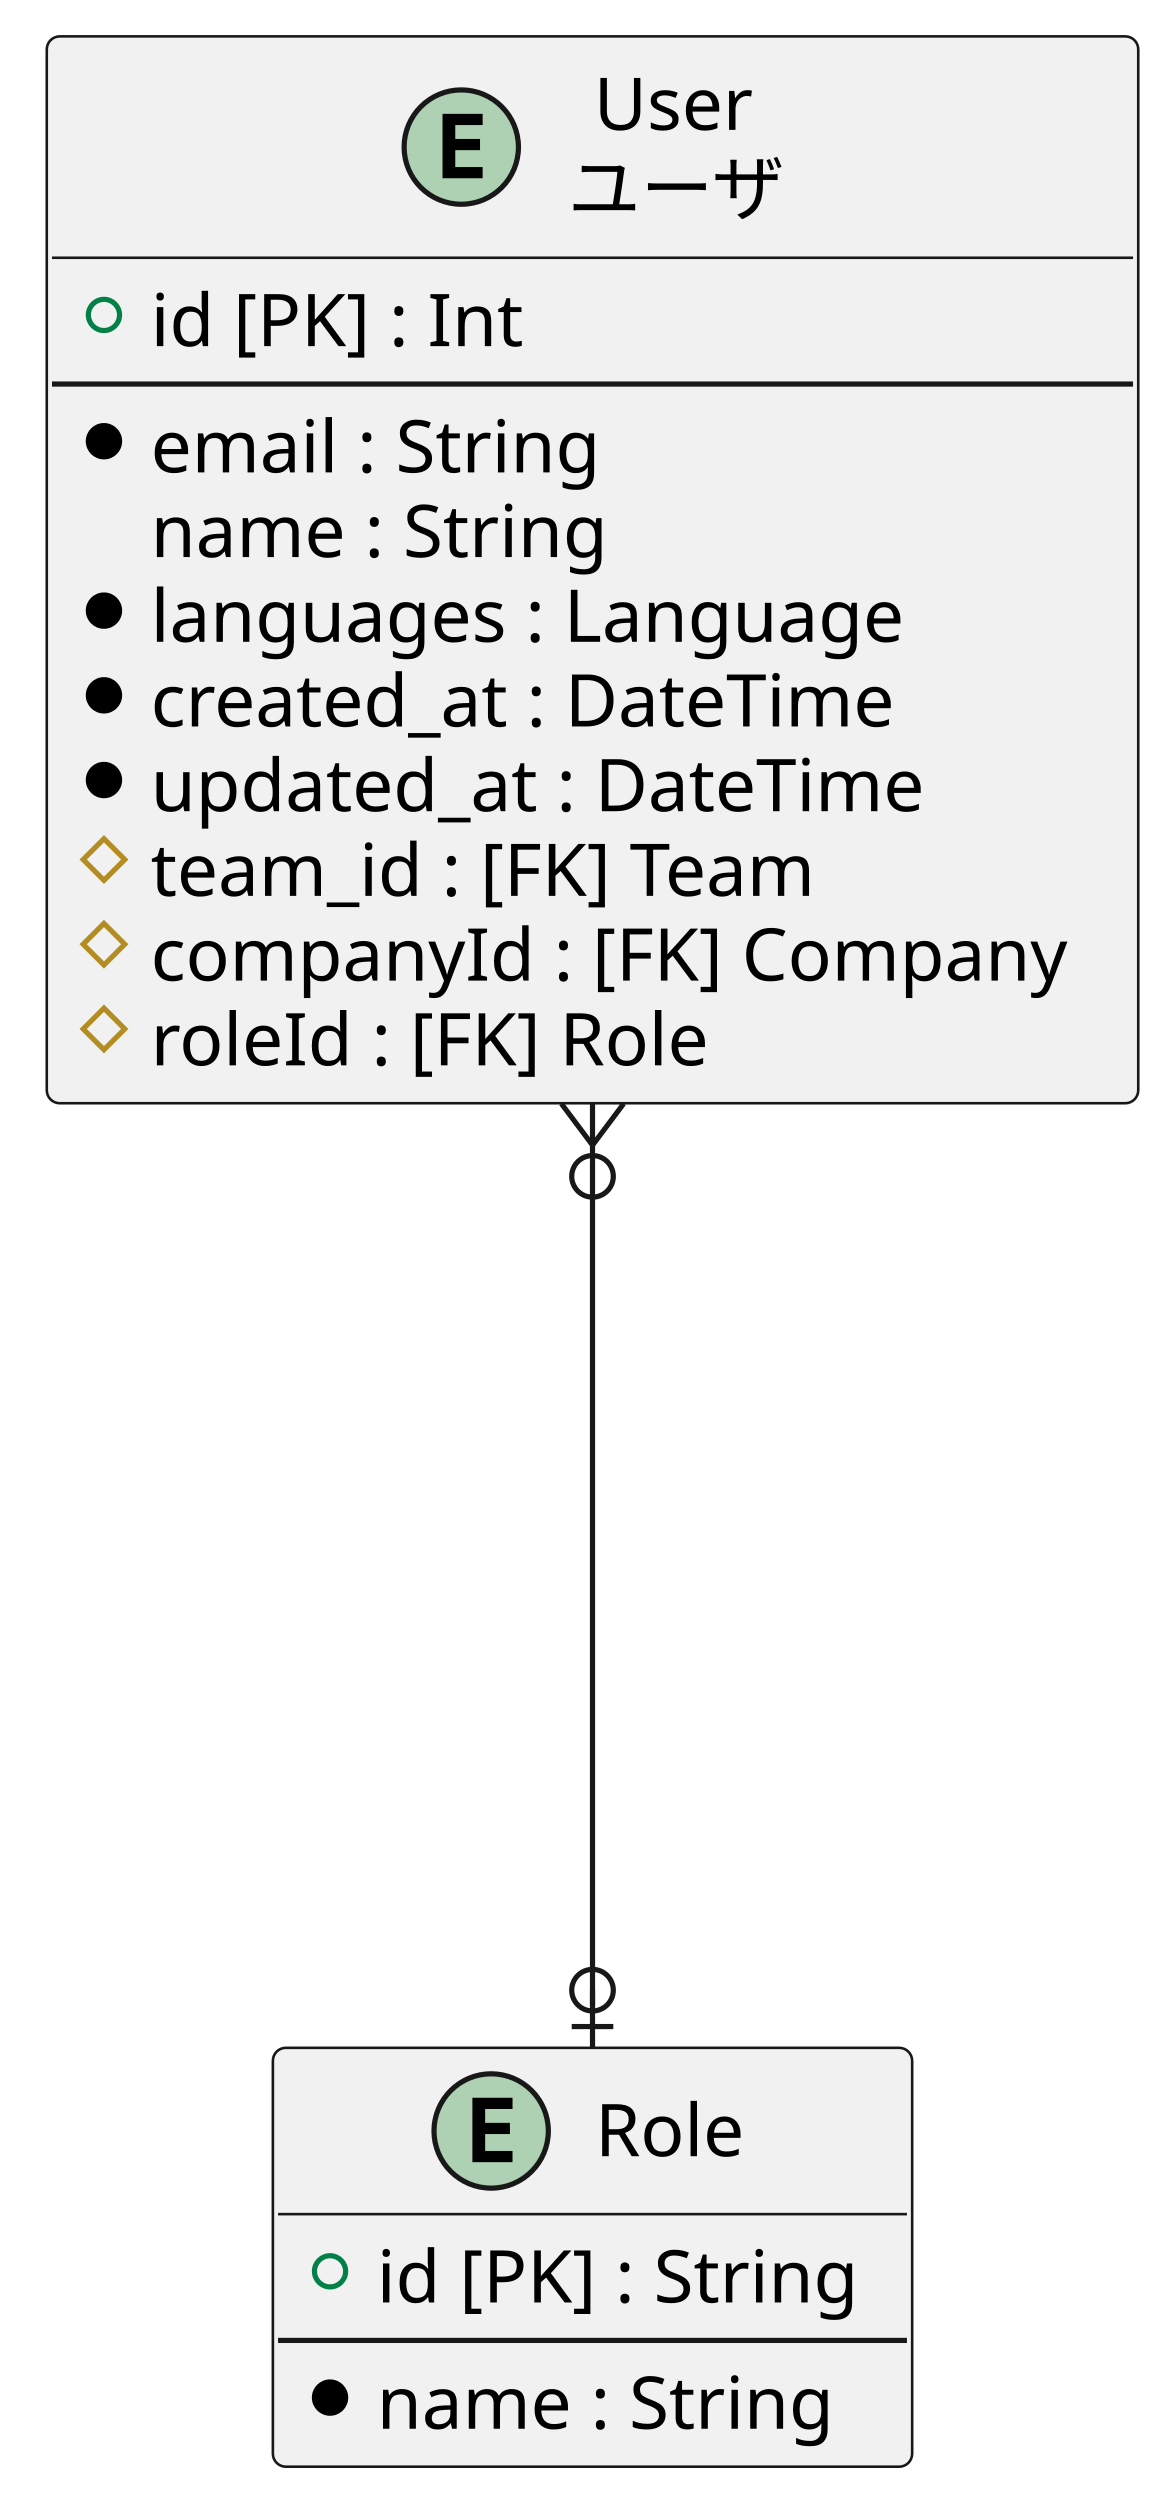
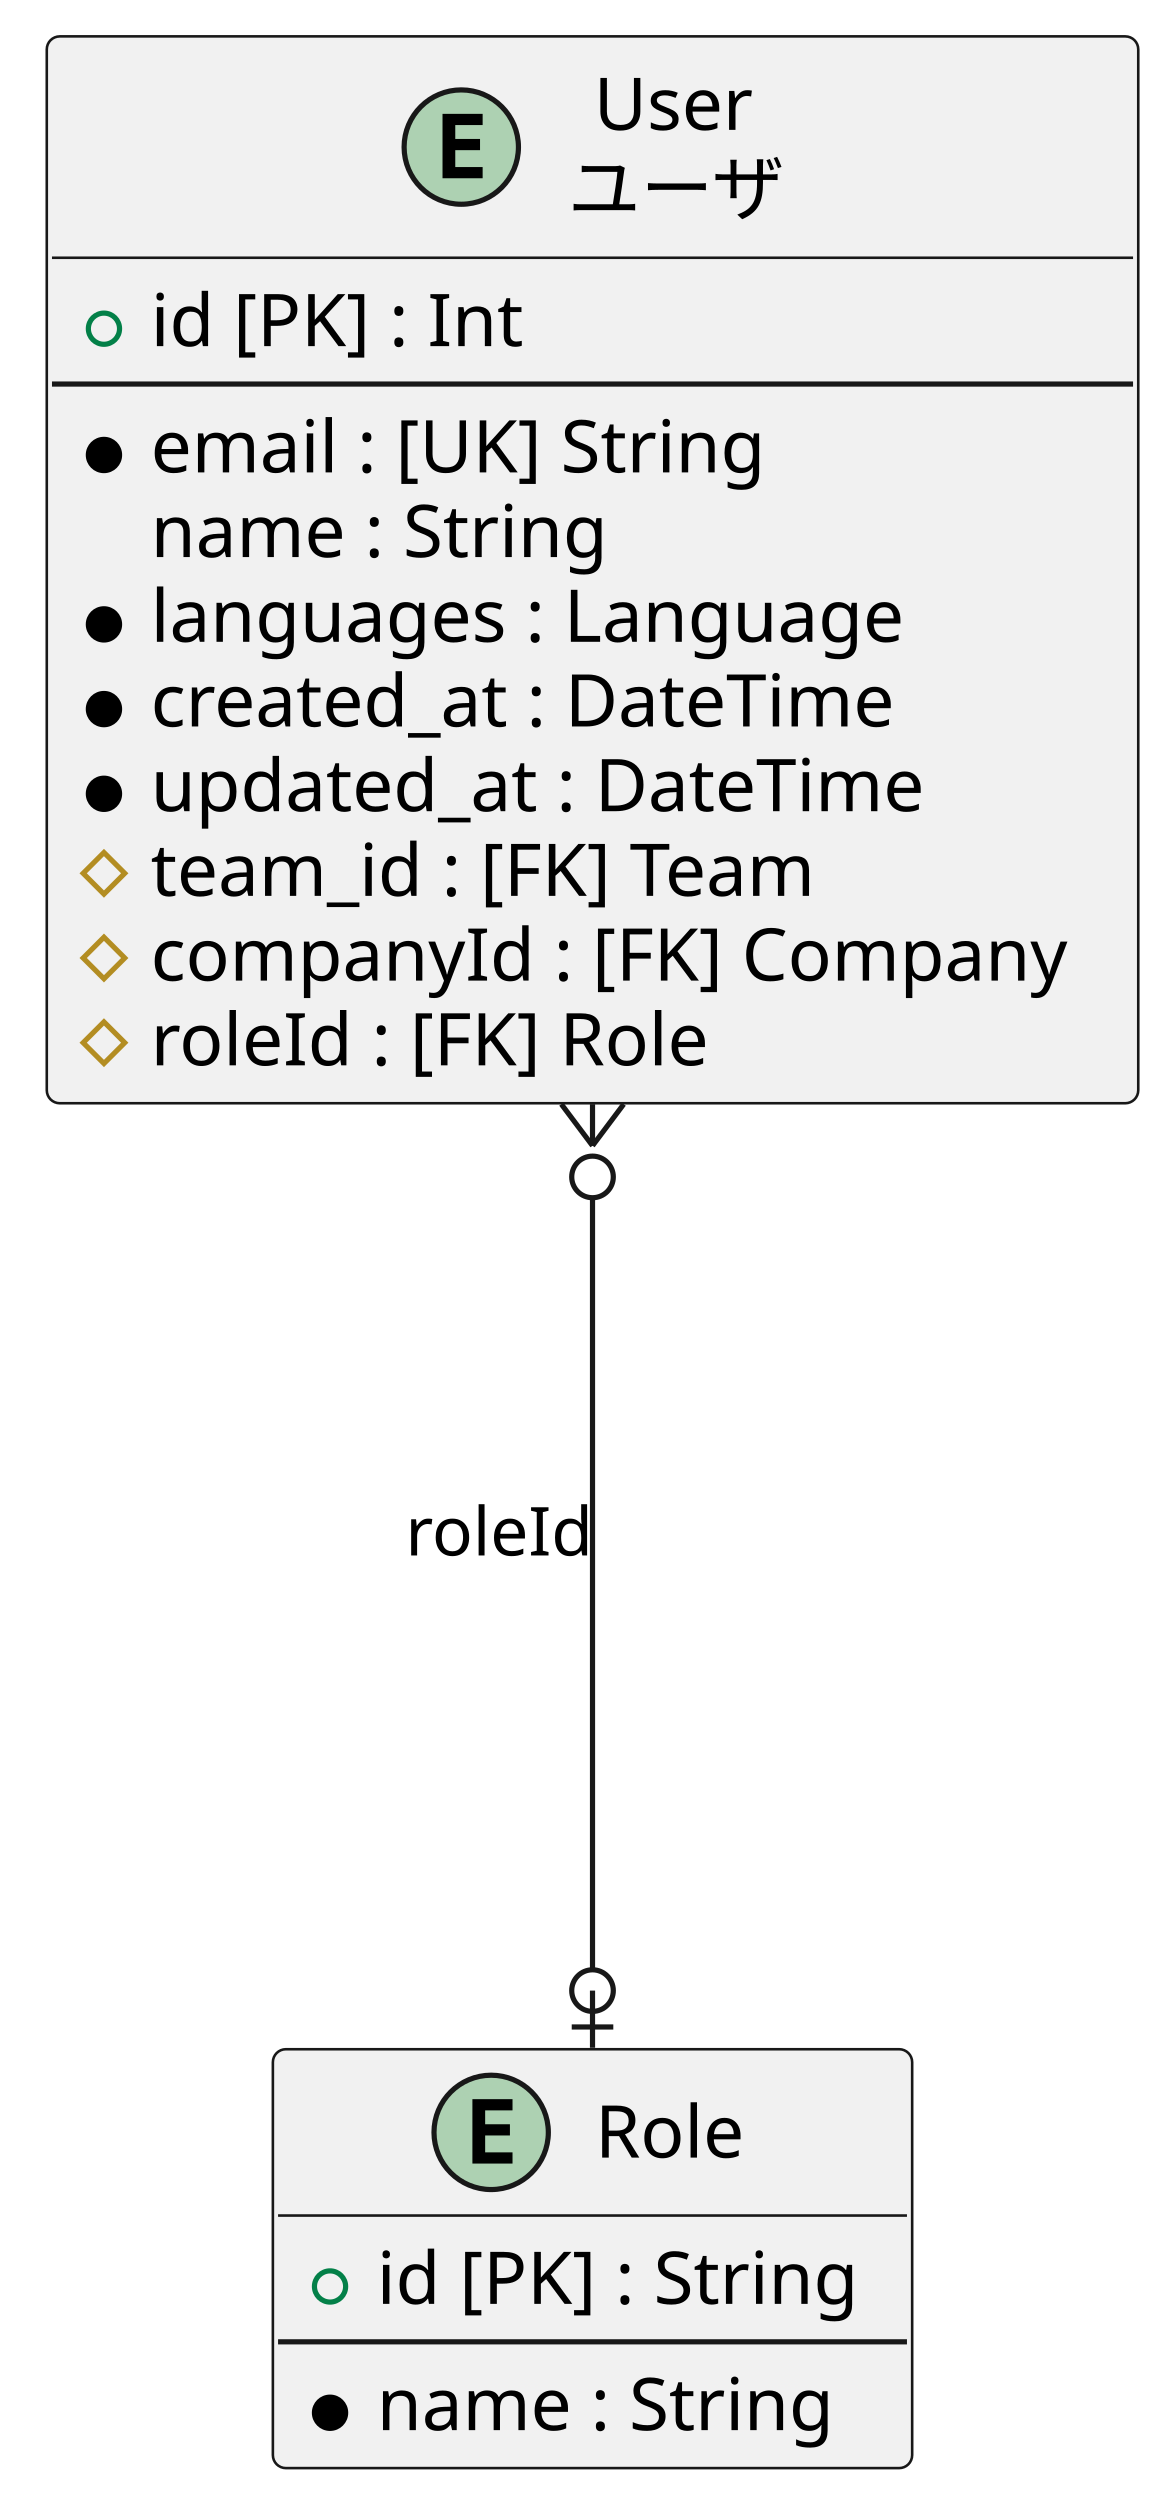
<svg xmlns="http://www.w3.org/2000/svg" contentStyleType="text/css" height="481px" preserveAspectRatio="none" style="width:226px;height:481px;background:#FFFFFF;" version="1.1" viewBox="0 0 226 481" width="226px" zoomAndPan="magnify">
  <defs />
  <g>
    <g id="elem_User">
      <rect codeLine="2" fill="#F1F1F1" height="205.266" id="User" rx="2.5" ry="2.5" style="stroke:#181818;stroke-width:0.5;" width="210" x="9" y="7" />
      <ellipse cx="88.75" cy="28.297" fill="#ADD1B2" rx="11" ry="11" style="stroke:#181818;stroke-width:1.0;" />
      <path d="M92.859,34.297 L85.141,34.297 L85.141,21.906 L92.859,21.906 L92.859,24.062 L87.594,24.062 L87.594,26.734 L92.359,26.734 L92.359,28.891 L87.594,28.891 L87.594,32.141 L92.859,32.141 L92.859,34.297 Z " fill="#000000" />
      <text fill="#000000" font-family="sans-serif" font-size="14" lengthAdjust="spacing" textLength="32" x="114.25" y="24.995">User</text>
      <text fill="#000000" font-family="sans-serif" font-size="14" lengthAdjust="spacing" textLength="42" x="109.25" y="41.292">ユーザ</text>
      <line style="stroke:#181818;stroke-width:0.5;" x1="10" x2="218" y1="49.594" y2="49.594" />
-       <ellipse cx="20" cy="60.594" fill="none" rx="3" ry="3" style="stroke:#038048;stroke-width:1.0;" />
+       <ellipse cx="20" cy="63.242" fill="none" rx="3" ry="3" style="stroke:#038048;stroke-width:1.0;" />
      <text fill="#000000" font-family="sans-serif" font-size="14" lengthAdjust="spacing" textLength="74" x="29" y="66.589">id [PK] : Int</text>
      <line style="stroke:#181818;stroke-width:1.0;" x1="10" x2="218" y1="73.891" y2="73.891" />
-       <ellipse cx="20" cy="84.891" fill="#000000" rx="3" ry="3" style="stroke:#000000;stroke-width:1.0;" />
-       <text fill="#000000" font-family="sans-serif" font-size="14" lengthAdjust="spacing" textLength="89" x="29" y="90.886">email : String</text>
+       <ellipse cx="20" cy="87.539" fill="#000000" rx="3" ry="3" style="stroke:#000000;stroke-width:1.0;" />
+       <text fill="#000000" font-family="sans-serif" font-size="14" lengthAdjust="spacing" textLength="122" x="29" y="90.886">email : [UK] String</text>
      <text fill="#000000" font-family="sans-serif" font-size="14" lengthAdjust="spacing" textLength="92" x="29" y="107.183">name : String</text>
-       <ellipse cx="20" cy="117.484" fill="#000000" rx="3" ry="3" style="stroke:#000000;stroke-width:1.0;" />
+       <ellipse cx="20" cy="120.133" fill="#000000" rx="3" ry="3" style="stroke:#000000;stroke-width:1.0;" />
      <text fill="#000000" font-family="sans-serif" font-size="14" lengthAdjust="spacing" textLength="153" x="29" y="123.48">languages : Language</text>
-       <ellipse cx="20" cy="133.781" fill="#000000" rx="3" ry="3" style="stroke:#000000;stroke-width:1.0;" />
+       <ellipse cx="20" cy="136.43" fill="#000000" rx="3" ry="3" style="stroke:#000000;stroke-width:1.0;" />
      <text fill="#000000" font-family="sans-serif" font-size="14" lengthAdjust="spacing" textLength="153" x="29" y="139.776">created_at : DateTime</text>
-       <ellipse cx="20" cy="150.078" fill="#000000" rx="3" ry="3" style="stroke:#000000;stroke-width:1.0;" />
+       <ellipse cx="20" cy="152.727" fill="#000000" rx="3" ry="3" style="stroke:#000000;stroke-width:1.0;" />
      <text fill="#000000" font-family="sans-serif" font-size="14" lengthAdjust="spacing" textLength="158" x="29" y="156.073">updated_at : DateTime</text>
-       <polygon fill="none" points="20,161.375,24,165.375,20,169.375,16,165.375" style="stroke:#B38D22;stroke-width:1.0;" />
+       <polygon fill="none" points="20,164.023,24,168.023,20,172.023,16,168.023" style="stroke:#B38D22;stroke-width:1.0;" />
      <text fill="#000000" font-family="sans-serif" font-size="14" lengthAdjust="spacing" textLength="137" x="29" y="172.37">team_id : [FK] Team</text>
-       <polygon fill="none" points="20,177.672,24,181.672,20,185.672,16,181.672" style="stroke:#B38D22;stroke-width:1.0;" />
+       <polygon fill="none" points="20,180.32,24,184.32,20,188.32,16,184.32" style="stroke:#B38D22;stroke-width:1.0;" />
      <text fill="#000000" font-family="sans-serif" font-size="14" lengthAdjust="spacing" textLength="184" x="29" y="188.667">companyId : [FK] Company</text>
-       <polygon fill="none" points="20,193.969,24,197.969,20,201.969,16,197.969" style="stroke:#B38D22;stroke-width:1.0;" />
+       <polygon fill="none" points="20,196.617,24,200.617,20,204.617,16,200.617" style="stroke:#B38D22;stroke-width:1.0;" />
      <text fill="#000000" font-family="sans-serif" font-size="14" lengthAdjust="spacing" textLength="113" x="29" y="204.964">roleId : [FK] Role</text>
    </g>
    <g id="elem_Role">
-       <rect codeLine="15" fill="#F1F1F1" height="80.594" id="Role" rx="2.5" ry="2.5" style="stroke:#181818;stroke-width:0.5;" width="123" x="52.5" y="394" />
-       <ellipse cx="94.5" cy="410" fill="#ADD1B2" rx="11" ry="11" style="stroke:#181818;stroke-width:1.0;" />
-       <path d="M98.609,416 L90.891,416 L90.891,403.609 L98.609,403.609 L98.609,405.766 L93.344,405.766 L93.344,408.438 L98.109,408.438 L98.109,410.594 L93.344,410.594 L93.344,413.844 L98.609,413.844 L98.609,416 Z " fill="#000000" />
-       <text fill="#000000" font-family="sans-serif" font-size="14" lengthAdjust="spacing" textLength="31" x="114.5" y="414.847">Role</text>
-       <line style="stroke:#181818;stroke-width:0.5;" x1="53.5" x2="174.5" y1="426" y2="426" />
-       <ellipse cx="63.5" cy="437" fill="none" rx="3" ry="3" style="stroke:#038048;stroke-width:1.0;" />
-       <text fill="#000000" font-family="sans-serif" font-size="14" lengthAdjust="spacing" textLength="97" x="72.5" y="442.995">id [PK] : String</text>
-       <line style="stroke:#181818;stroke-width:1.0;" x1="53.5" x2="174.5" y1="450.297" y2="450.297" />
-       <ellipse cx="63.5" cy="461.297" fill="#000000" rx="3" ry="3" style="stroke:#000000;stroke-width:1.0;" />
-       <text fill="#000000" font-family="sans-serif" font-size="14" lengthAdjust="spacing" textLength="92" x="72.5" y="467.292">name : String</text>
+       <rect codeLine="15" fill="#F1F1F1" height="80.594" id="Role" rx="2.5" ry="2.5" style="stroke:#181818;stroke-width:0.5;" width="123" x="52.5" y="394.27" />
+       <ellipse cx="94.5" cy="410.27" fill="#ADD1B2" rx="11" ry="11" style="stroke:#181818;stroke-width:1.0;" />
+       <path d="M98.609,416.27 L90.891,416.27 L90.891,403.879 L98.609,403.879 L98.609,406.036 L93.344,406.036 L93.344,408.707 L98.109,408.707 L98.109,410.864 L93.344,410.864 L93.344,414.114 L98.609,414.114 L98.609,416.27 Z " fill="#000000" />
+       <text fill="#000000" font-family="sans-serif" font-size="14" lengthAdjust="spacing" textLength="31" x="114.5" y="415.117">Role</text>
+       <line style="stroke:#181818;stroke-width:0.5;" x1="53.5" x2="174.5" y1="426.27" y2="426.27" />
+       <ellipse cx="63.5" cy="439.918" fill="none" rx="3" ry="3" style="stroke:#038048;stroke-width:1.0;" />
+       <text fill="#000000" font-family="sans-serif" font-size="14" lengthAdjust="spacing" textLength="97" x="72.5" y="443.265">id [PK] : String</text>
+       <line style="stroke:#181818;stroke-width:1.0;" x1="53.5" x2="174.5" y1="450.567" y2="450.567" />
+       <ellipse cx="63.5" cy="464.215" fill="#000000" rx="3" ry="3" style="stroke:#000000;stroke-width:1.0;" />
+       <text fill="#000000" font-family="sans-serif" font-size="14" lengthAdjust="spacing" textLength="92" x="72.5" y="467.562">name : String</text>
    </g>
    <g id="link_User_Role">
-       <path codeLine="22" d="M114,220.33 C114,220.33 114,385.91 114,385.91 " fill="none" id="User-Role" style="stroke:#181818;stroke-width:1.0;" />
-       <line style="stroke:#181818;stroke-width:1.0;" x1="114" x2="114" y1="382.91" y2="393.91" />
-       <ellipse cx="114" cy="382.91" fill="none" rx="4" ry="4" style="stroke:#181818;stroke-width:1.0;" />
-       <line style="stroke:#181818;stroke-width:1.0;" x1="118" x2="110" y1="389.91" y2="389.91" />
-       <line style="stroke:#181818;stroke-width:1.0;" x1="114" x2="108" y1="220.33" y2="212.33" />
-       <line style="stroke:#181818;stroke-width:1.0;" x1="114" x2="120" y1="220.33" y2="212.33" />
-       <line style="stroke:#181818;stroke-width:1.0;" x1="114" x2="114" y1="220.33" y2="212.33" />
-       <ellipse cx="114" cy="226.33" fill="none" rx="4" ry="4" style="stroke:#181818;stroke-width:1.0;" />
+       <path codeLine="22" d="M114,230.44 C114,291.98 114,333.79 114,378.99 " fill="none" id="User-Role" style="stroke:#181818;stroke-width:1.0;" />
+       <line style="stroke:#181818;stroke-width:1.0;" x1="114" x2="108" y1="220.44" y2="212.44" />
+       <line style="stroke:#181818;stroke-width:1.0;" x1="114" x2="120" y1="220.44" y2="212.44" />
+       <line style="stroke:#181818;stroke-width:1.0;" x1="114" x2="114" y1="220.44" y2="212.44" />
+       <ellipse cx="114" cy="226.44" fill="none" rx="4" ry="4" style="stroke:#181818;stroke-width:1.0;" />
+       <line style="stroke:#181818;stroke-width:1.0;" x1="114" x2="114" y1="382.99" y2="393.99" />
+       <ellipse cx="114" cy="382.99" fill="none" rx="4" ry="4" style="stroke:#181818;stroke-width:1.0;" />
+       <line style="stroke:#181818;stroke-width:1.0;" x1="118" x2="110" y1="389.99" y2="389.99" />
+       <text fill="#000000" font-family="sans-serif" font-size="13" lengthAdjust="spacing" textLength="35" x="78" y="299.277">roleId</text>
    </g>
  </g>
</svg>
